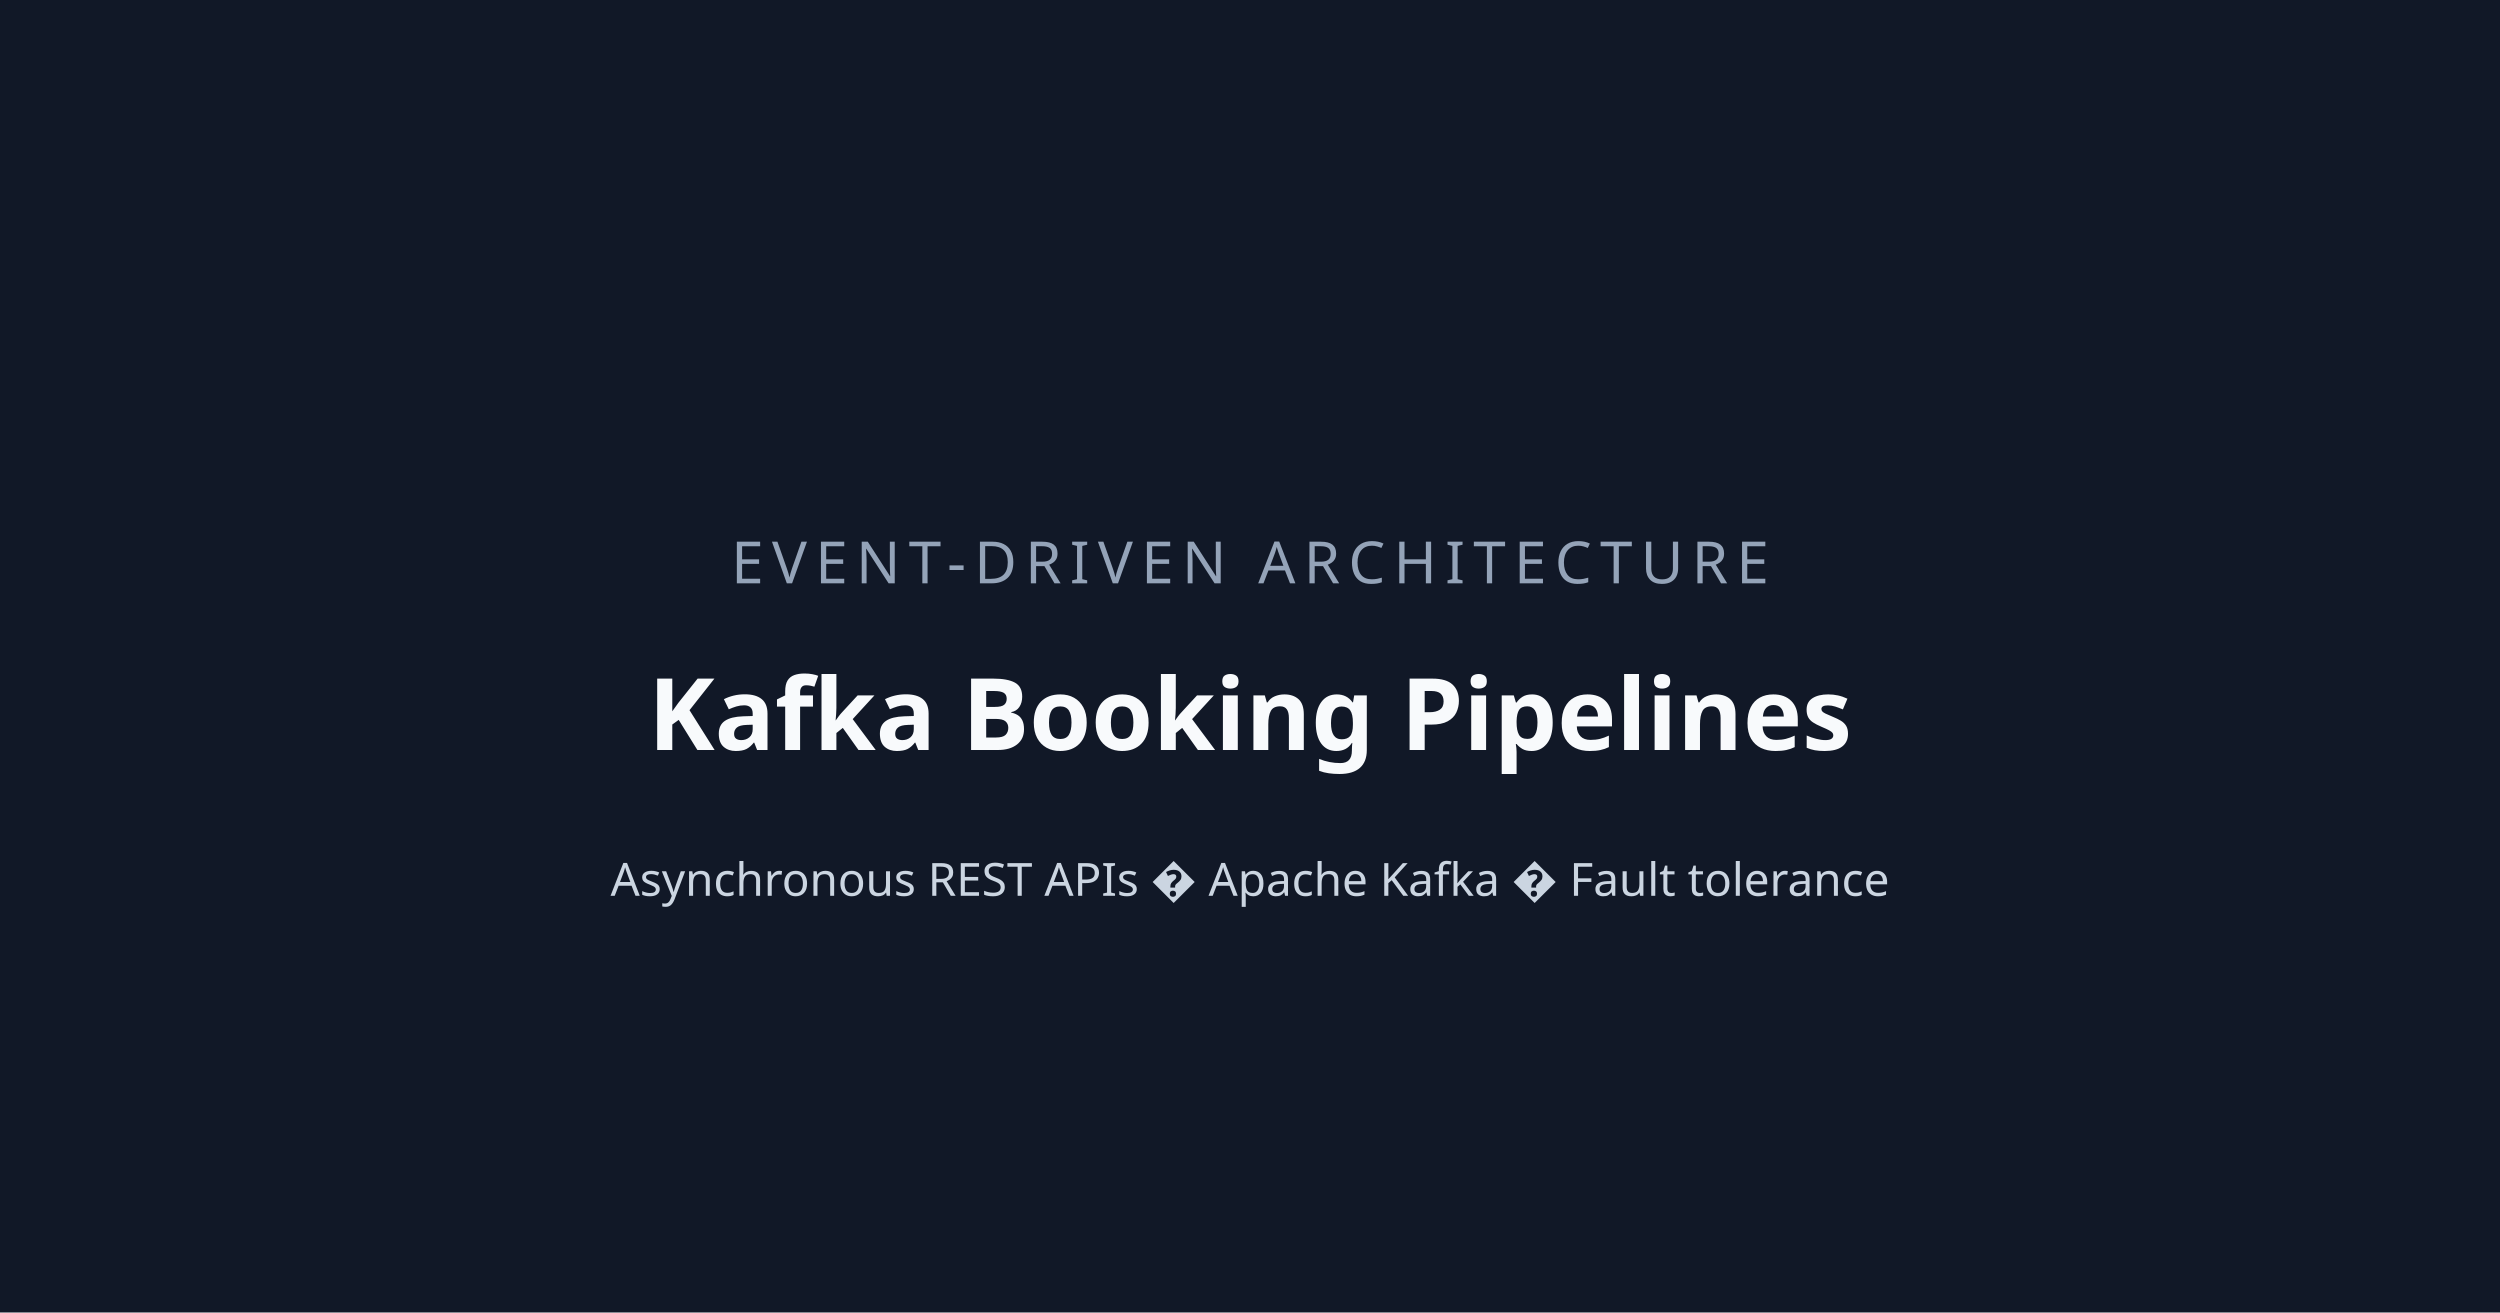
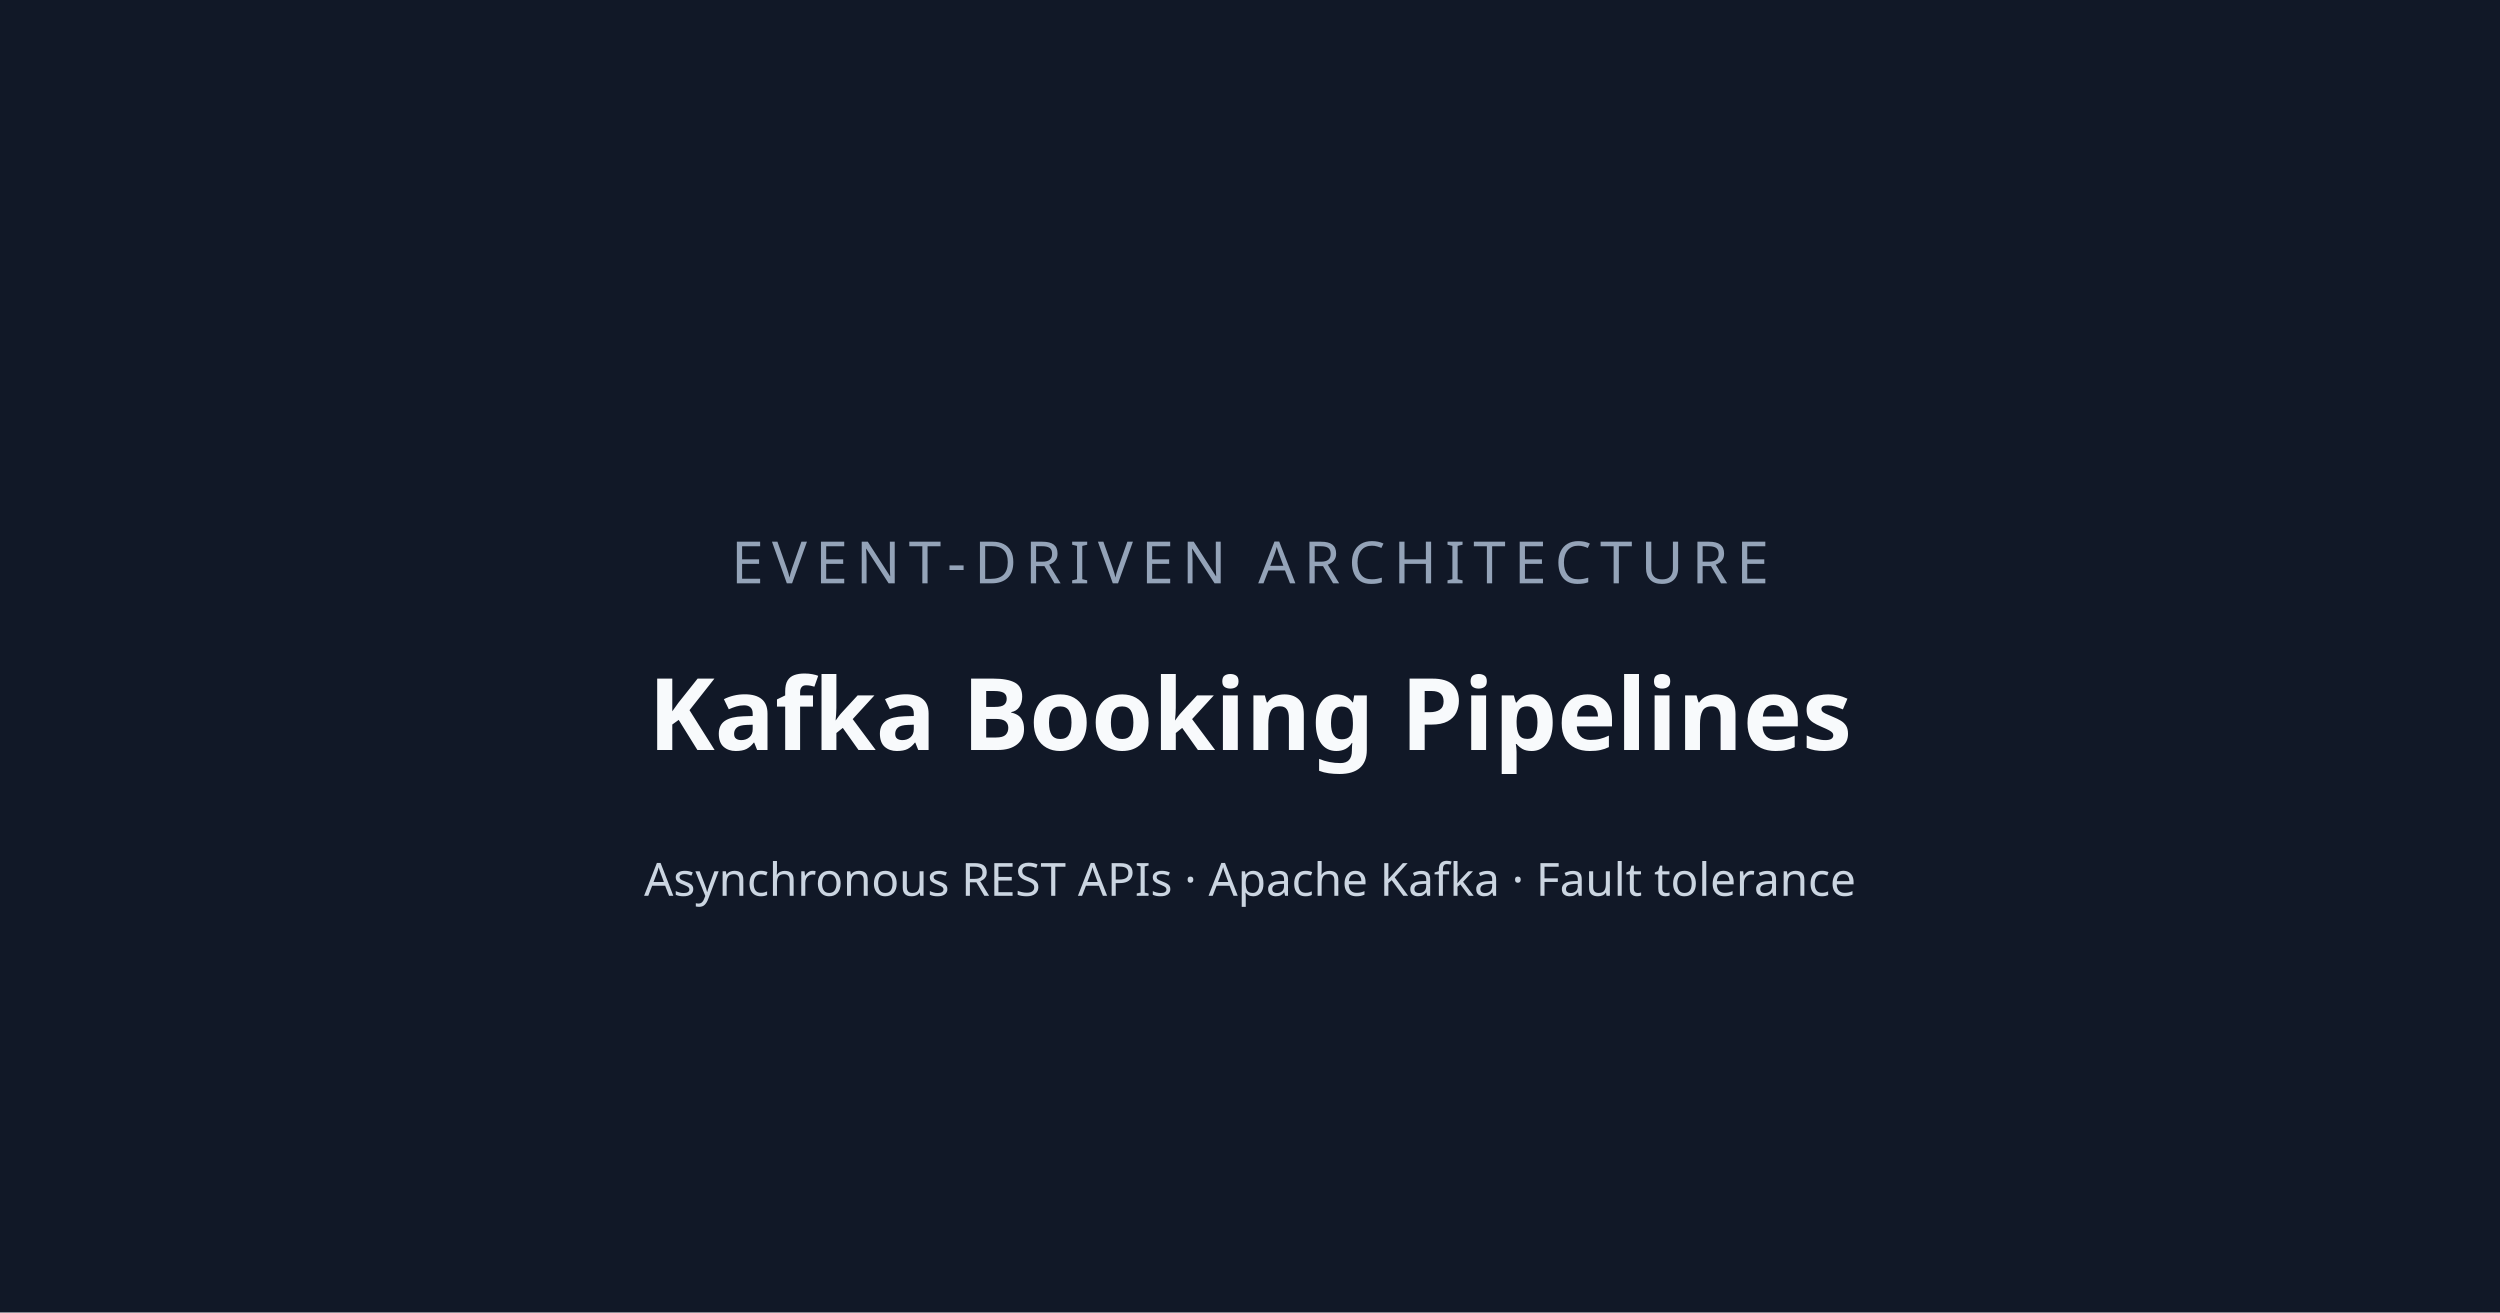
<svg xmlns="http://www.w3.org/2000/svg" width="1200" height="630" viewBox="0 0 1200 630">
  <rect width="1200" height="630" fill="#111827" />
  <text x="600" y="280" text-anchor="middle" fill="#94a3b8" font-family="system-ui, sans-serif" font-size="28" letter-spacing="4">EVENT-DRIVEN ARCHITECTURE</text>
  <text x="600" y="360" text-anchor="middle" fill="#f8fafc" font-family="system-ui, sans-serif" font-size="48" font-weight="700">Kafka Booking Pipelines</text>
-   <text x="600" y="430" text-anchor="middle" fill="#cbd5e1" font-family="system-ui, sans-serif" font-size="22">Asynchronous REST APIs � Apache Kafka � Fault tolerance</text>
+   <text x="600" y="430" text-anchor="middle" fill="#cbd5e1" font-family="system-ui, sans-serif" font-size="22">Asynchronous REST APIs · Apache Kafka · Fault tolerance</text>
</svg>
